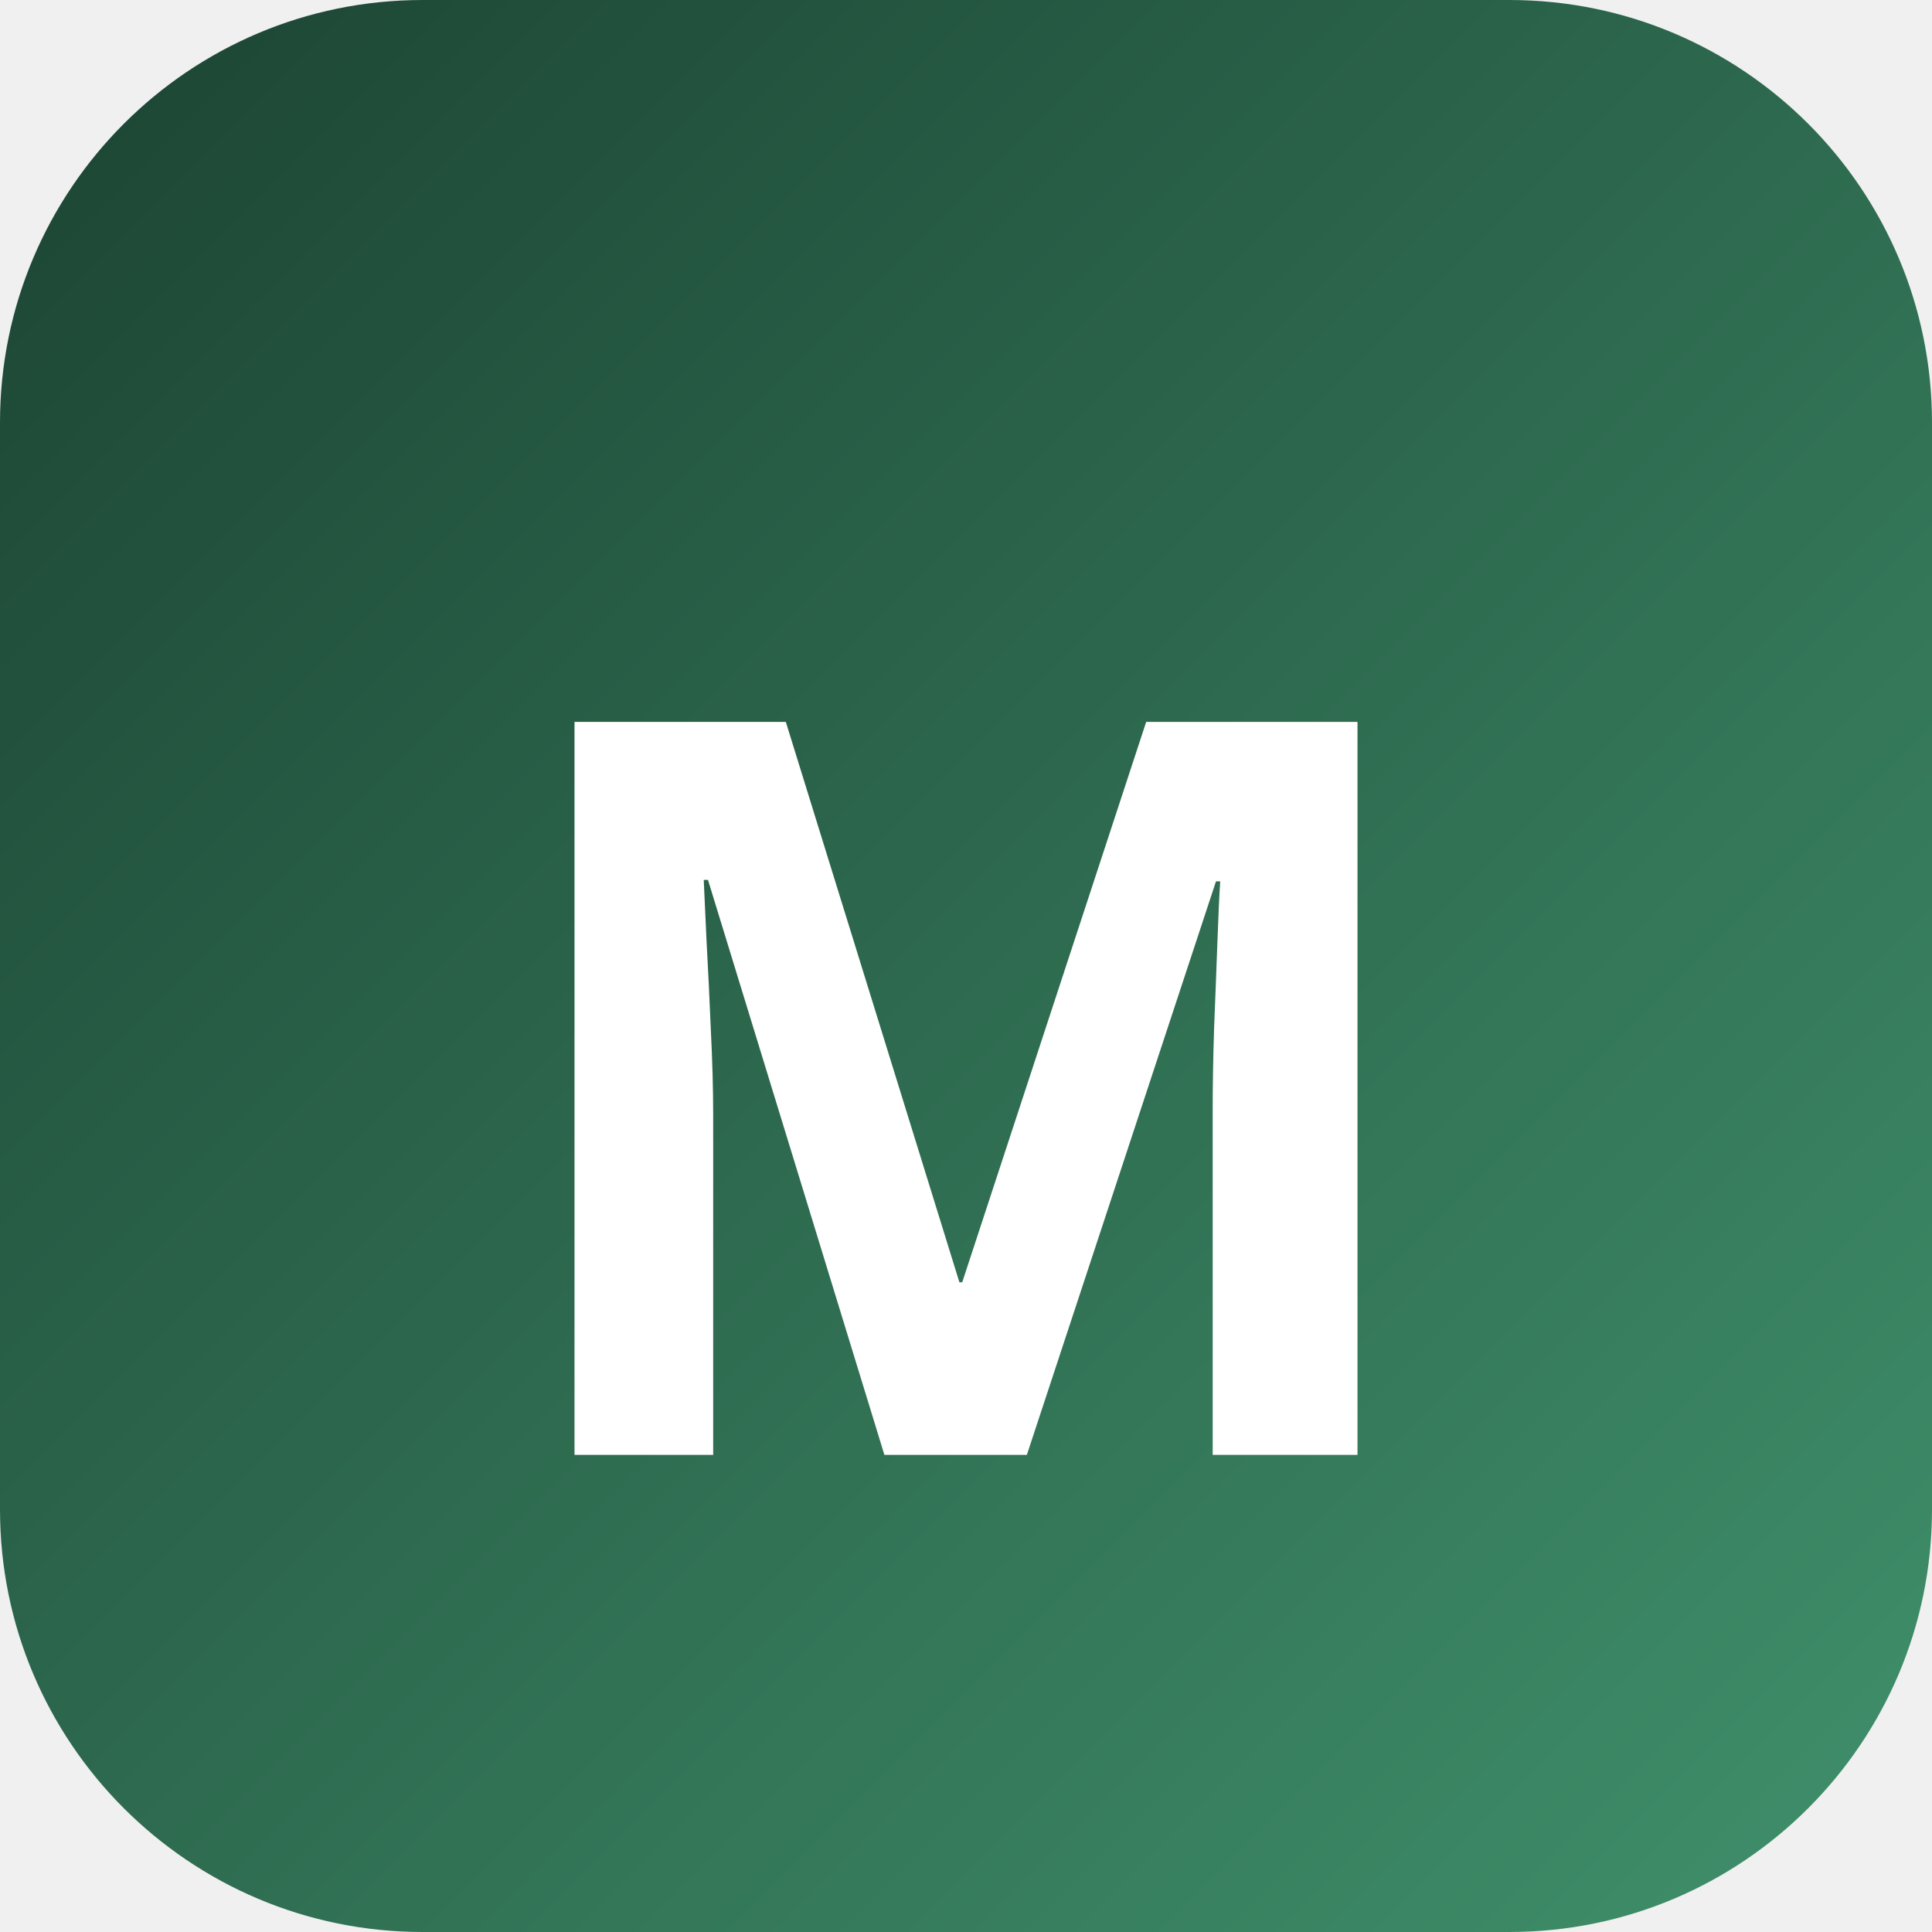
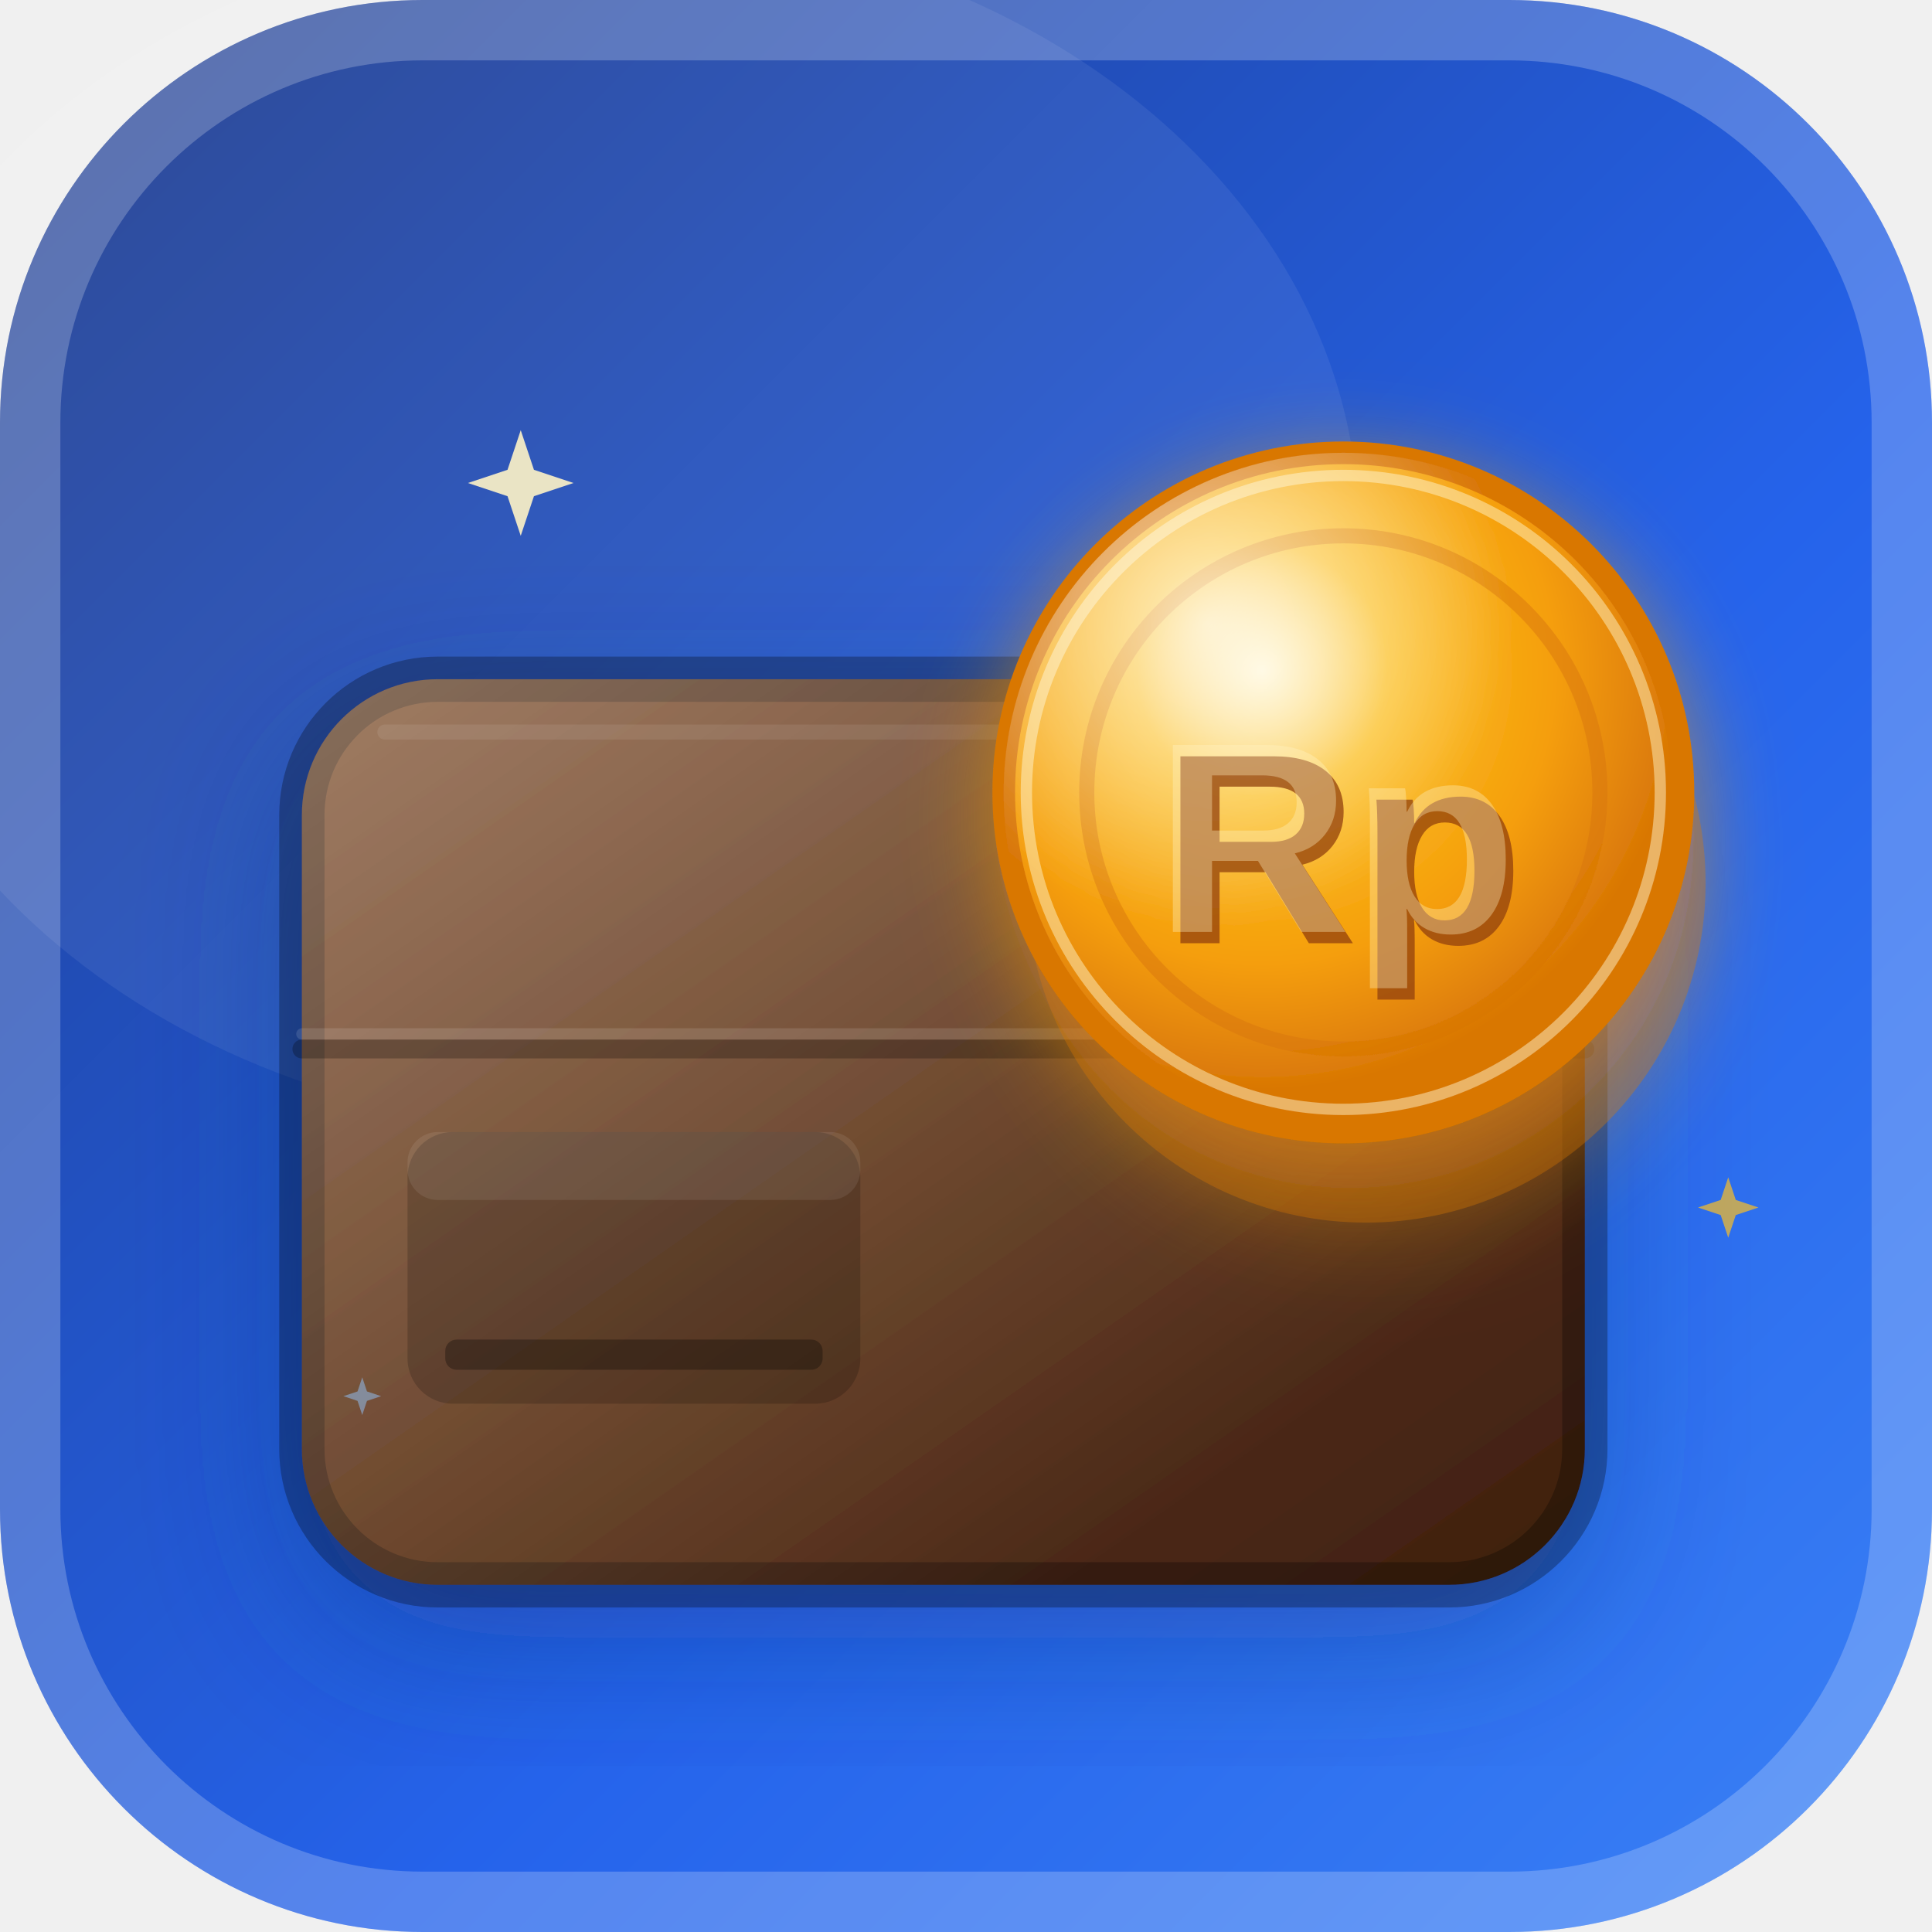
- <svg xmlns="http://www.w3.org/2000/svg" viewBox="0 0 64 64">
+ <svg xmlns="http://www.w3.org/2000/svg" viewBox="0 0 512 512">
  <defs>
-     <linearGradient id="g" x1="0" y1="0" x2="1" y2="1">
-       <stop offset="0" stop-color="#1B4332" />
-       <stop offset="1" stop-color="#40916C" />
+     <linearGradient id="bgGrad" x1="0%" y1="0%" x2="100%" y2="100%">
+       <stop offset="0%" stop-color="#1E3A8A" />
+       <stop offset="60%" stop-color="#2563EB" />
+       <stop offset="100%" stop-color="#3B82F6" />
    </linearGradient>
+     <linearGradient id="walletGrad" x1="0%" y1="0%" x2="100%" y2="100%">
+       <stop offset="0%" stop-color="#7C4B2A" />
+       <stop offset="50%" stop-color="#5C3318" />
+       <stop offset="100%" stop-color="#3E2010" />
+     </linearGradient>
+     <linearGradient id="walletHighlight" x1="0%" y1="0%" x2="80%" y2="80%">
+       <stop offset="0%" stop-color="rgba(255,255,255,0.28)" />
+       <stop offset="100%" stop-color="rgba(255,255,255,0)" />
+     </linearGradient>
+     <radialGradient id="coinGrad" cx="38%" cy="32%" r="62%">
+       <stop offset="0%" stop-color="#FEF3C7" />
+       <stop offset="30%" stop-color="#FBBF24" />
+       <stop offset="70%" stop-color="#F59E0B" />
+       <stop offset="100%" stop-color="#D97706" />
+     </radialGradient>
+     <radialGradient id="coinShine" cx="30%" cy="25%" r="45%">
+       <stop offset="0%" stop-color="rgba(255,255,255,0.7)" />
+       <stop offset="100%" stop-color="rgba(255,255,255,0)" />
+     </radialGradient>
+     <filter id="clayShadow" x="-20%" y="-20%" width="140%" height="140%">
+       <feDropShadow dx="0" dy="14" stdDeviation="22" flood-color="#1E3A8A" flood-opacity="0.45" />
+     </filter>
+     <filter id="coinGlow" x="-30%" y="-30%" width="160%" height="160%">
+       <feDropShadow dx="0" dy="6" stdDeviation="12" flood-color="#F59E0B" flood-opacity="0.6" />
+     </filter>
+     <filter id="innerBevel">
+       <feGaussianBlur in="SourceAlpha" stdDeviation="8" result="blur" />
+       <feComposite in="SourceGraphic" in2="blur" operator="over" />
+     </filter>
+     <clipPath id="squircleClip">
+       <rect width="512" height="512" rx="112" ry="112" />
+     </clipPath>
  </defs>
-   <rect width="64" height="64" rx="14" fill="url(#g)" />
-   <text x="32" y="35" font-family="Manrope, 'Segoe UI', sans-serif" font-size="34" font-weight="800" fill="#ffffff" text-anchor="middle" dominant-baseline="central">M</text>
+   <rect width="512" height="512" rx="112" ry="112" fill="url(#bgGrad)" />
+   <rect width="512" height="512" rx="112" ry="112" fill="none" stroke="rgba(255,255,255,0.22)" stroke-width="32" stroke-dashoffset="0" clip-path="url(#squircleClip)" />
+   <ellipse cx="160" cy="140" rx="200" ry="160" fill="rgba(255,255,255,0.07)" />
+   <g filter="url(#clayShadow)">
+     <rect x="80" y="180" width="340" height="240" rx="36" ry="36" fill="url(#walletGrad)" />
+   </g>
+   <rect x="80" y="180" width="340" height="240" rx="36" ry="36" fill="none" stroke="rgba(0,0,0,0.28)" stroke-width="12" clip-path="url(#squircleClip)" />
+   <rect x="80" y="180" width="340" height="240" rx="36" ry="36" fill="url(#walletHighlight)" />
+   <line x1="80" y1="278" x2="420" y2="278" stroke="rgba(0,0,0,0.25)" stroke-width="5" stroke-linecap="round" />
+   <line x1="80" y1="274" x2="420" y2="274" stroke="rgba(255,255,255,0.12)" stroke-width="3" stroke-linecap="round" />
+   <rect x="108" y="300" width="120" height="72" rx="12" ry="12" fill="rgba(0,0,0,0.18)" />
+   <rect x="108" y="300" width="120" height="18" rx="8" ry="8" fill="rgba(255,255,255,0.08)" />
+   <rect x="118" y="355" width="100" height="8" rx="3" fill="rgba(0,0,0,0.3)" />
+   <rect x="100" y="192" width="300" height="4" rx="2" fill="rgba(255,255,255,0.08)" />
+   <g filter="url(#coinGlow)">
+     <ellipse cx="356" cy="222" rx="90" ry="90" fill="rgba(217,119,6,0.35)" transform="translate(6,12)" />
+     <circle cx="356" cy="210" r="90" fill="url(#coinGrad)" />
+     <circle cx="356" cy="210" r="90" fill="none" stroke="#D97706" stroke-width="6" />
+     <circle cx="356" cy="210" r="84" fill="none" stroke="rgba(254,243,199,0.5)" stroke-width="3" />
+     <circle cx="356" cy="210" r="68" fill="none" stroke="rgba(217,119,6,0.5)" stroke-width="4" />
+     <circle cx="356" cy="210" r="90" fill="url(#coinShine)" />
+     <text x="356" y="225" font-family="'Segoe UI', Arial, sans-serif" font-size="72" font-weight="900" fill="#92400E" text-anchor="middle" dominant-baseline="central" opacity="0.75">Rp</text>
+     <text x="354" y="222" font-family="'Segoe UI', Arial, sans-serif" font-size="72" font-weight="900" fill="rgba(254,243,199,0.35)" text-anchor="middle" dominant-baseline="central">Rp</text>
+   </g>
+   <g transform="translate(138,128)" opacity="0.9">
+     <polygon points="0,-14 3.5,-3.5 14,0 3.5,3.5 0,14 -3.5,3.5 -14,0 -3.5,-3.5" fill="#FEF3C7" />
+   </g>
+   <g transform="translate(458,320)" opacity="0.7">
+     <polygon points="0,-8 2,-2 8,0 2,2 0,8 -2,2 -8,0 -2,-2" fill="#FBBF24" />
+   </g>
+   <g transform="translate(96,370)" opacity="0.5">
+     <polygon points="0,-5 1.25,-1.25 5,0 1.25,1.25 0,5 -1.25,1.25 -5,0 -1.25,-1.25" fill="#93C5FD" />
+   </g>
</svg>
